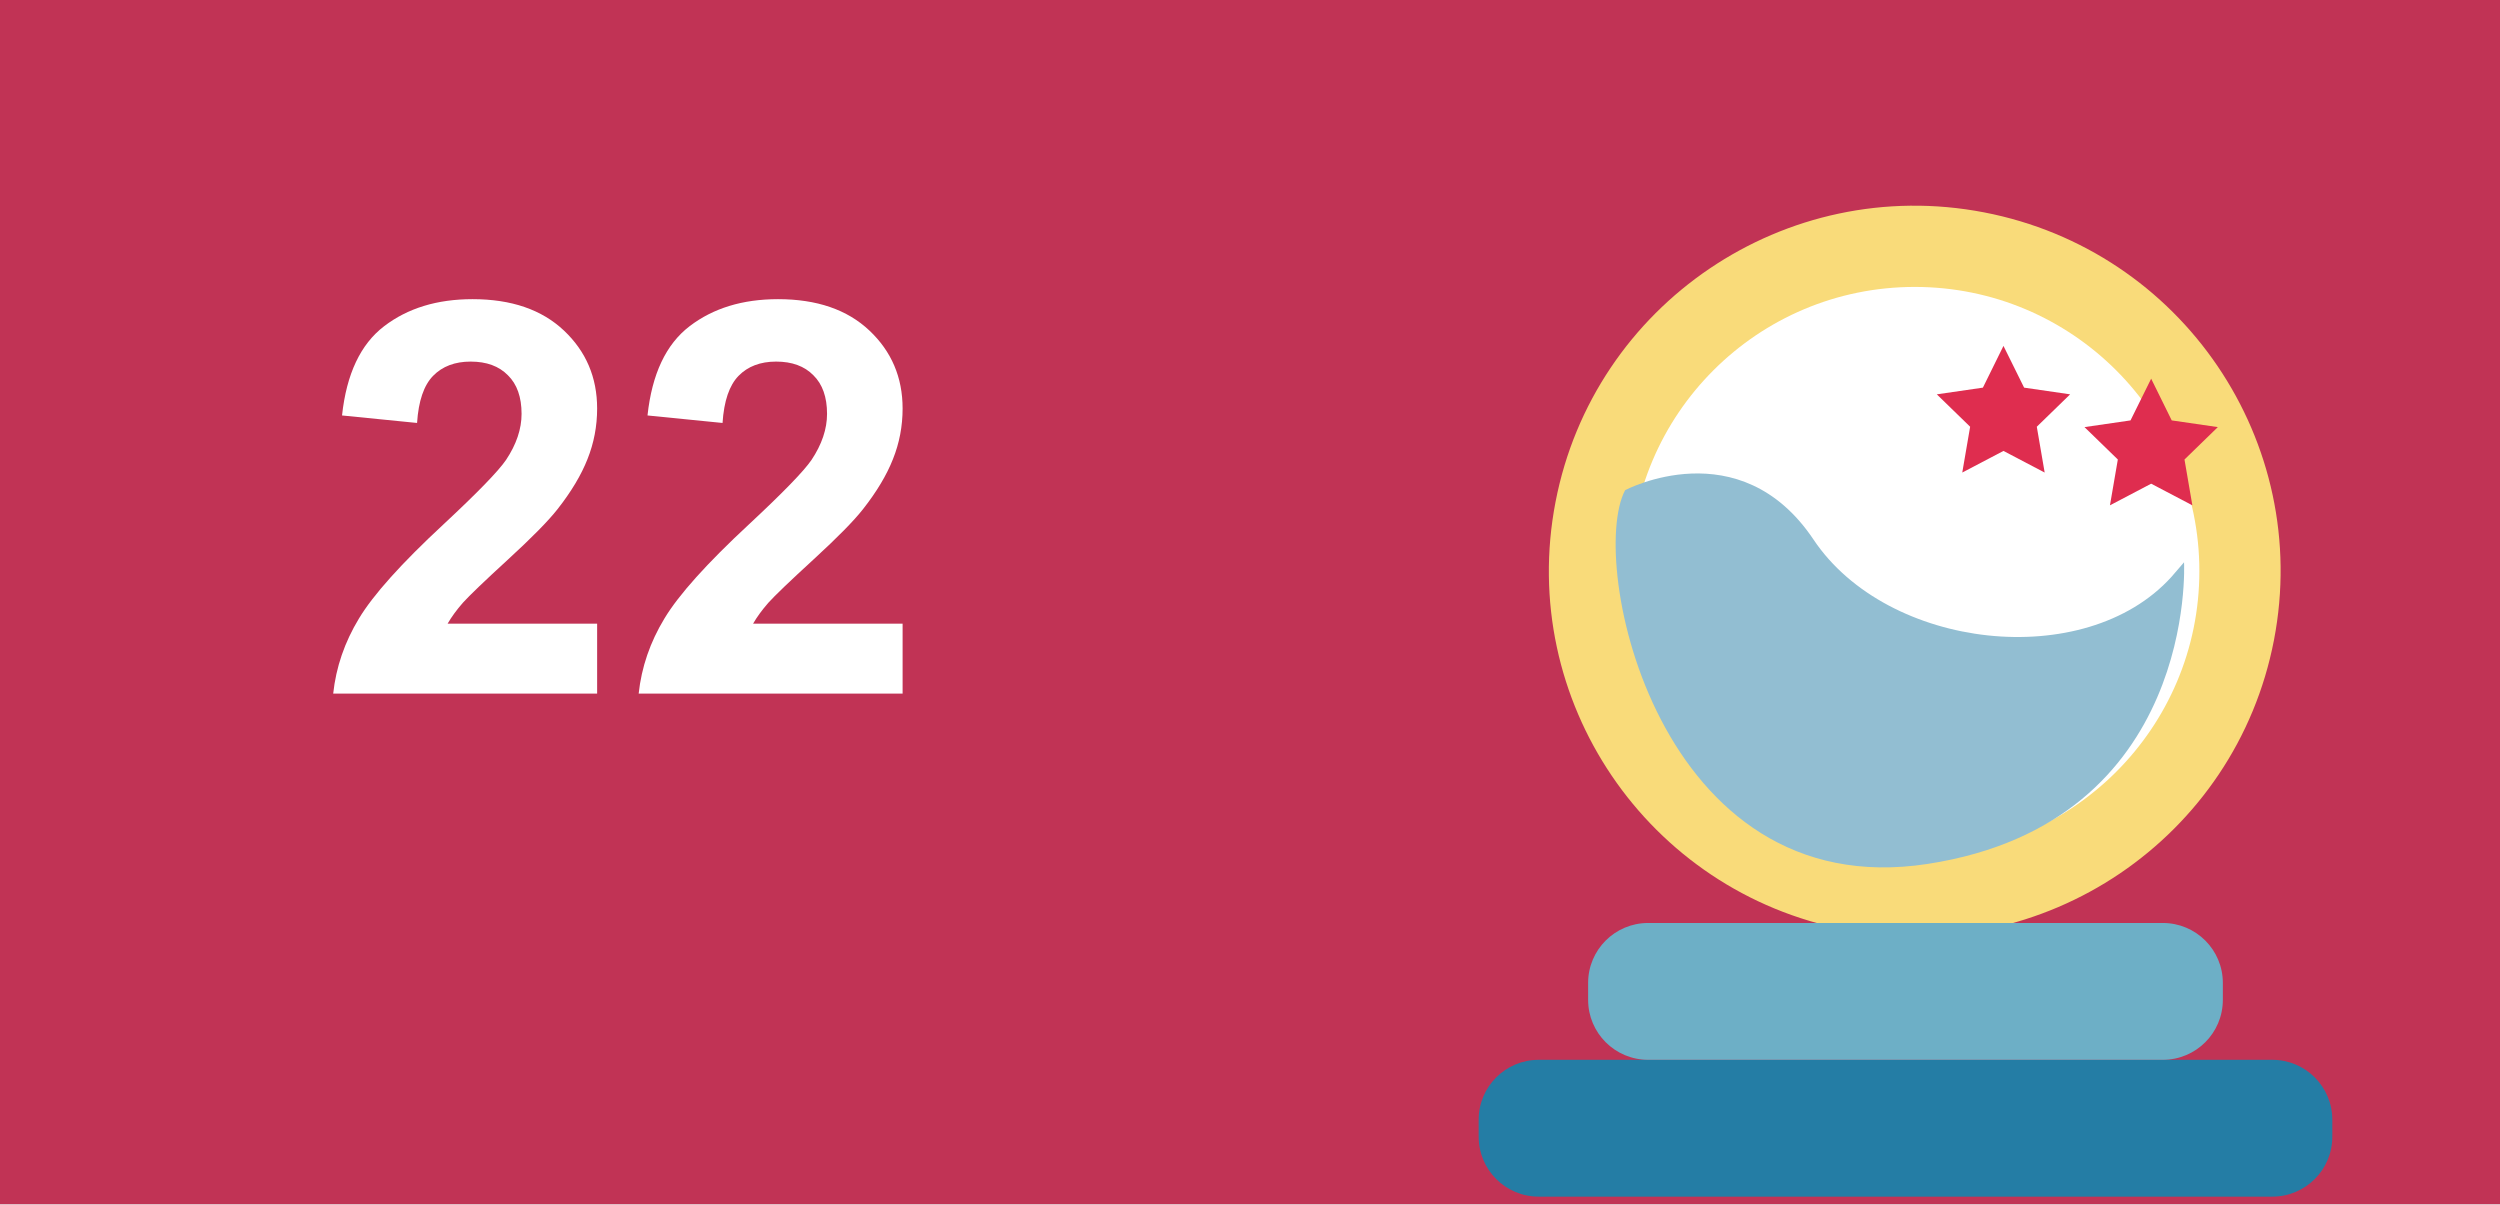
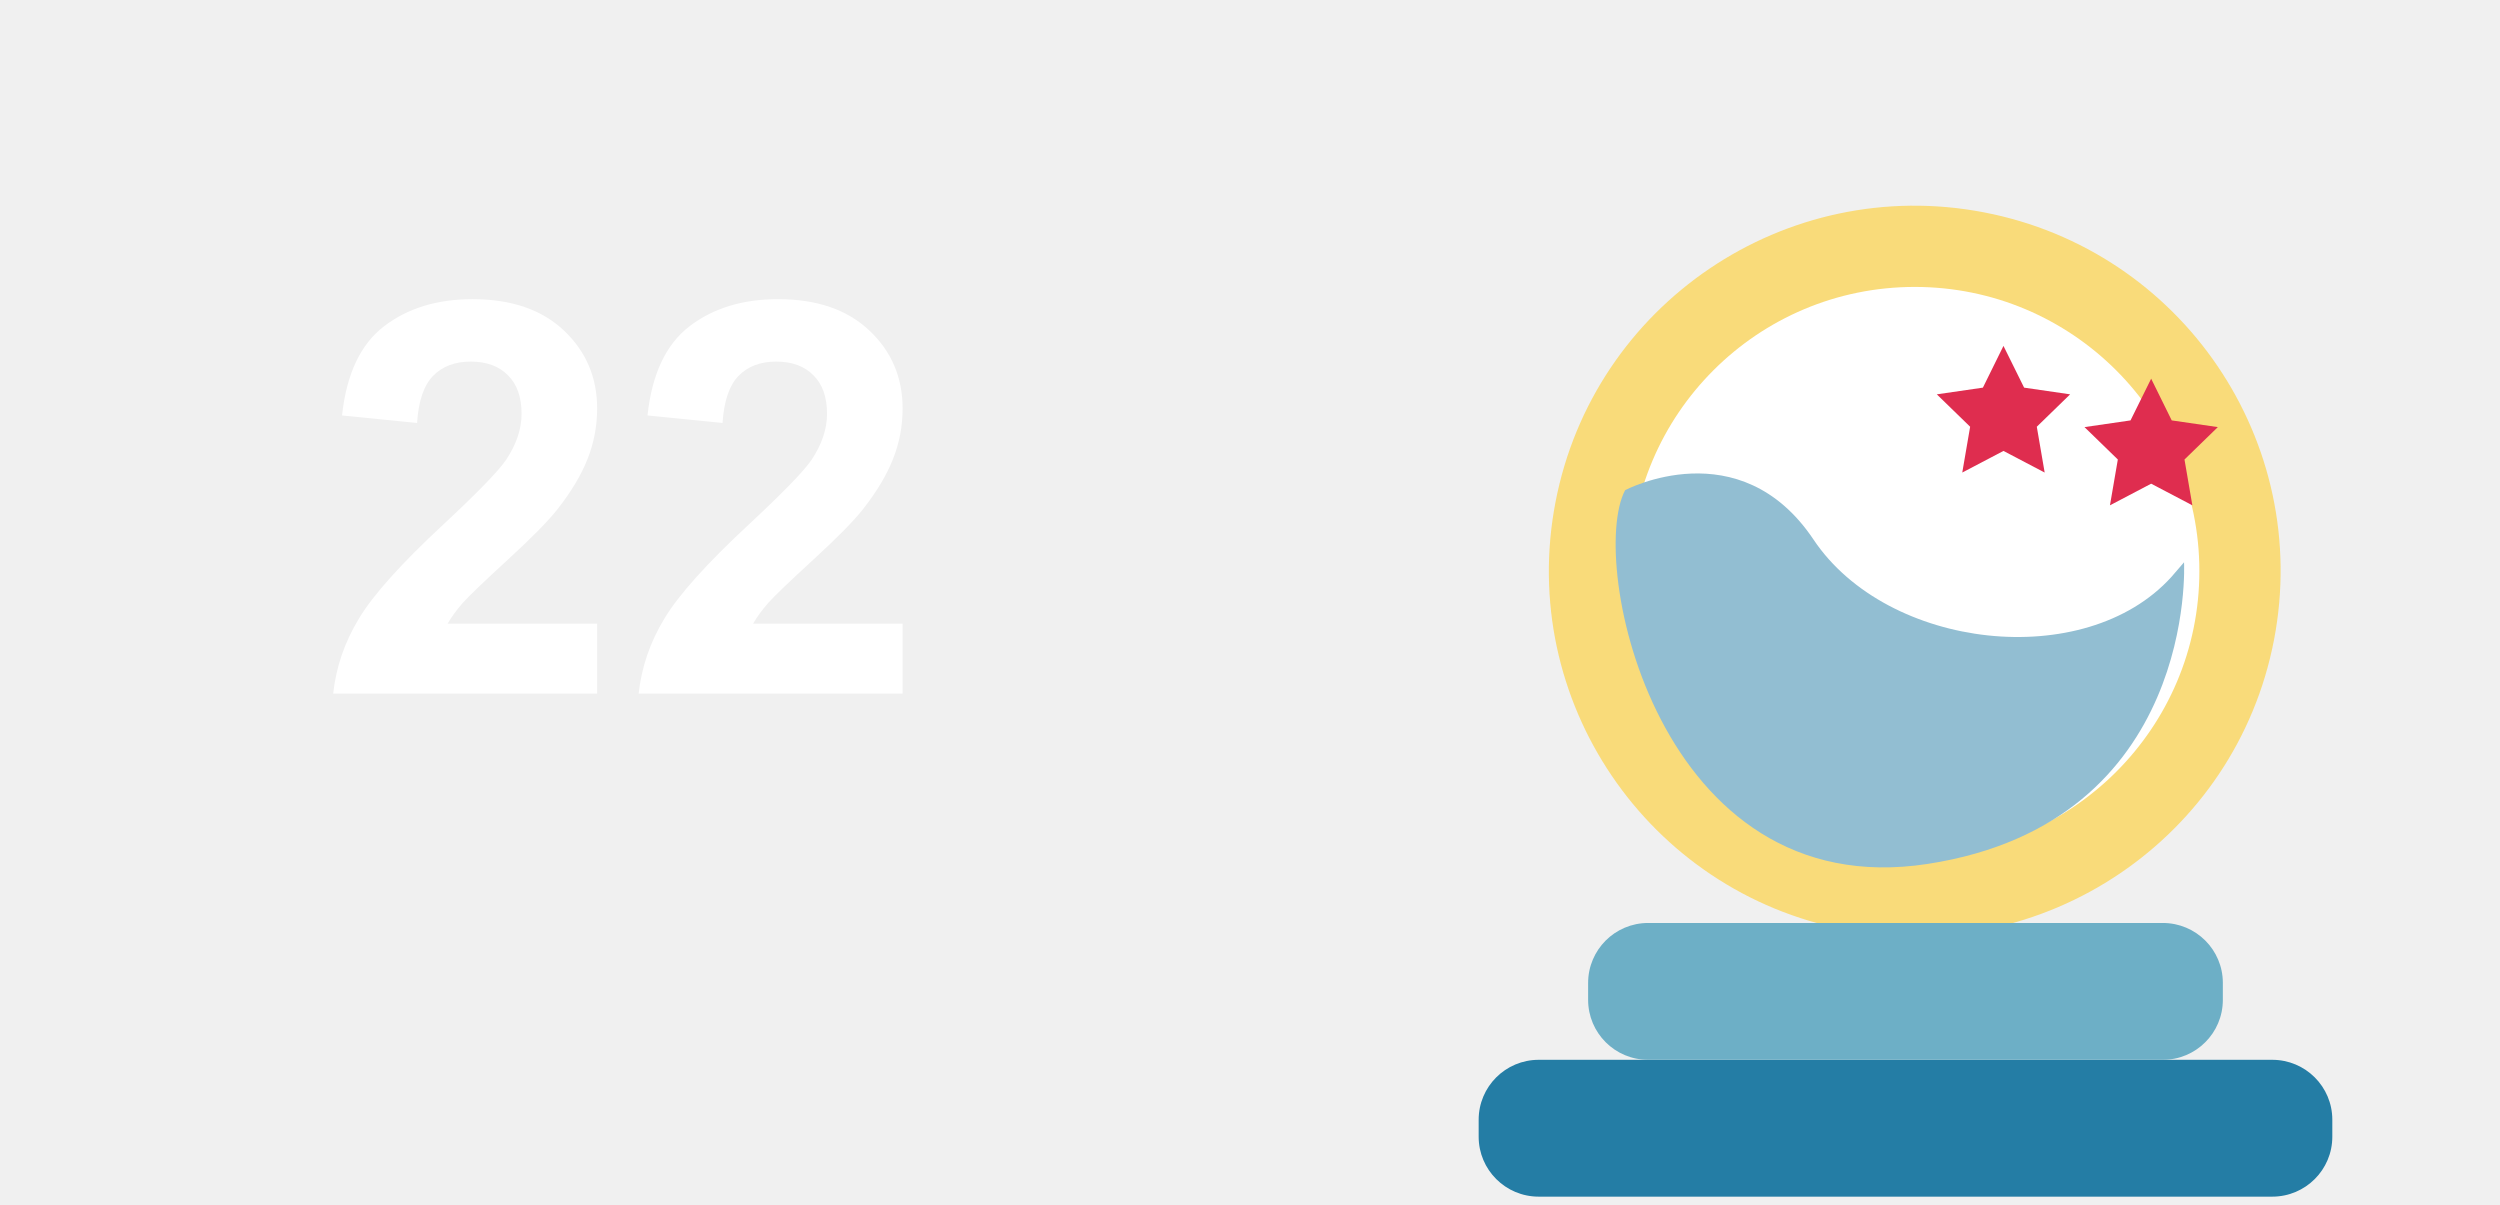
<svg xmlns="http://www.w3.org/2000/svg" viewBox="0 0 328 158" fill="none">
-   <rect width="328" height="158" fill="#C13355" />
+   <rect width="328" height="158" />
  <path d="M78.344 81.824V91H43.715C44.09 87.531 45.215 84.25 47.09 81.156C48.965 78.039 52.668 73.914 58.199 68.781C62.652 64.633 65.383 61.82 66.391 60.344C67.75 58.305 68.43 56.289 68.43 54.297C68.43 52.094 67.832 50.406 66.637 49.234C65.465 48.039 63.836 47.441 61.75 47.441C59.688 47.441 58.047 48.062 56.828 49.305C55.609 50.547 54.906 52.609 54.719 55.492L44.875 54.508C45.461 49.07 47.301 45.168 50.395 42.801C53.488 40.434 57.355 39.25 61.996 39.25C67.082 39.25 71.078 40.621 73.984 43.363C76.891 46.105 78.344 49.516 78.344 53.594C78.344 55.914 77.922 58.129 77.078 60.238C76.258 62.324 74.945 64.516 73.141 66.812C71.945 68.336 69.789 70.527 66.672 73.387C63.555 76.246 61.574 78.144 60.73 79.082C59.91 80.019 59.242 80.934 58.727 81.824H78.344ZM118.422 81.824V91H83.793C84.168 87.531 85.293 84.25 87.168 81.156C89.043 78.039 92.746 73.914 98.277 68.781C102.73 64.633 105.461 61.82 106.469 60.344C107.828 58.305 108.508 56.289 108.508 54.297C108.508 52.094 107.91 50.406 106.715 49.234C105.543 48.039 103.914 47.441 101.828 47.441C99.766 47.441 98.125 48.062 96.906 49.305C95.688 50.547 94.984 52.609 94.797 55.492L84.953 54.508C85.539 49.07 87.379 45.168 90.473 42.801C93.566 40.434 97.434 39.25 102.074 39.25C107.16 39.25 111.156 40.621 114.062 43.363C116.969 46.105 118.422 49.516 118.422 53.594C118.422 55.914 118 58.129 117.156 60.238C116.336 62.324 115.023 64.516 113.219 66.812C112.023 68.336 109.867 70.527 106.75 73.387C103.633 76.246 101.652 78.144 100.809 79.082C99.988 80.019 99.32 80.934 98.805 81.824H118.422Z" fill="white" />
  <path d="M298.344 83.983C303.356 57.992 286.319 32.864 260.289 27.859C234.26 22.854 209.096 39.867 204.084 65.858C199.071 91.849 216.109 116.976 242.138 121.982C268.167 126.987 293.331 109.974 298.344 83.983Z" fill="#F9DB7A" />
  <path d="M251.22 112.208C271.841 112.208 288.557 95.516 288.557 74.926C288.557 54.335 271.841 37.644 251.22 37.644C230.6 37.644 213.884 54.335 213.884 74.926C213.884 95.516 230.6 112.208 251.22 112.208Z" fill="white" />
  <path d="M298.125 139.047H201.875C197.526 139.047 194 142.567 194 146.91V149.137C194 153.479 197.526 157 201.875 157H298.125C302.474 157 306 153.479 306 149.137V146.91C306 142.567 302.474 139.047 298.125 139.047Z" fill="#247DA5" />
  <path d="M283.763 121.094H216.237C211.888 121.094 208.362 124.614 208.362 128.957V131.183C208.362 135.526 211.888 139.047 216.237 139.047H283.763C288.112 139.047 291.637 135.526 291.637 131.183V128.957C291.637 124.614 288.112 121.094 283.763 121.094Z" fill="#6DAFC6" />
  <path d="M262.855 45.383L265.563 50.858L271.601 51.737L267.228 55.988L268.261 61.998L262.855 59.161L257.449 61.998L258.482 55.988L254.109 51.737L260.157 50.858L262.855 45.383Z" fill="#DF2D4F" />
  <path d="M282.232 49.683L284.93 55.157L290.978 56.036L286.605 60.288L287.638 66.298L282.232 63.46L276.826 66.298L277.859 60.288L273.486 56.036L279.524 55.157L282.232 49.683Z" fill="#DF2D4F" />
  <path d="M213.214 64.311C213.214 64.311 228.256 56.333 237.939 70.799C247.623 85.264 273.553 88.207 284.883 75.7L286.547 73.77C286.547 73.77 288.356 107.88 252.914 113.345C217.482 118.82 208.258 73.751 213.214 64.311Z" fill="#92BED2" />
</svg>
